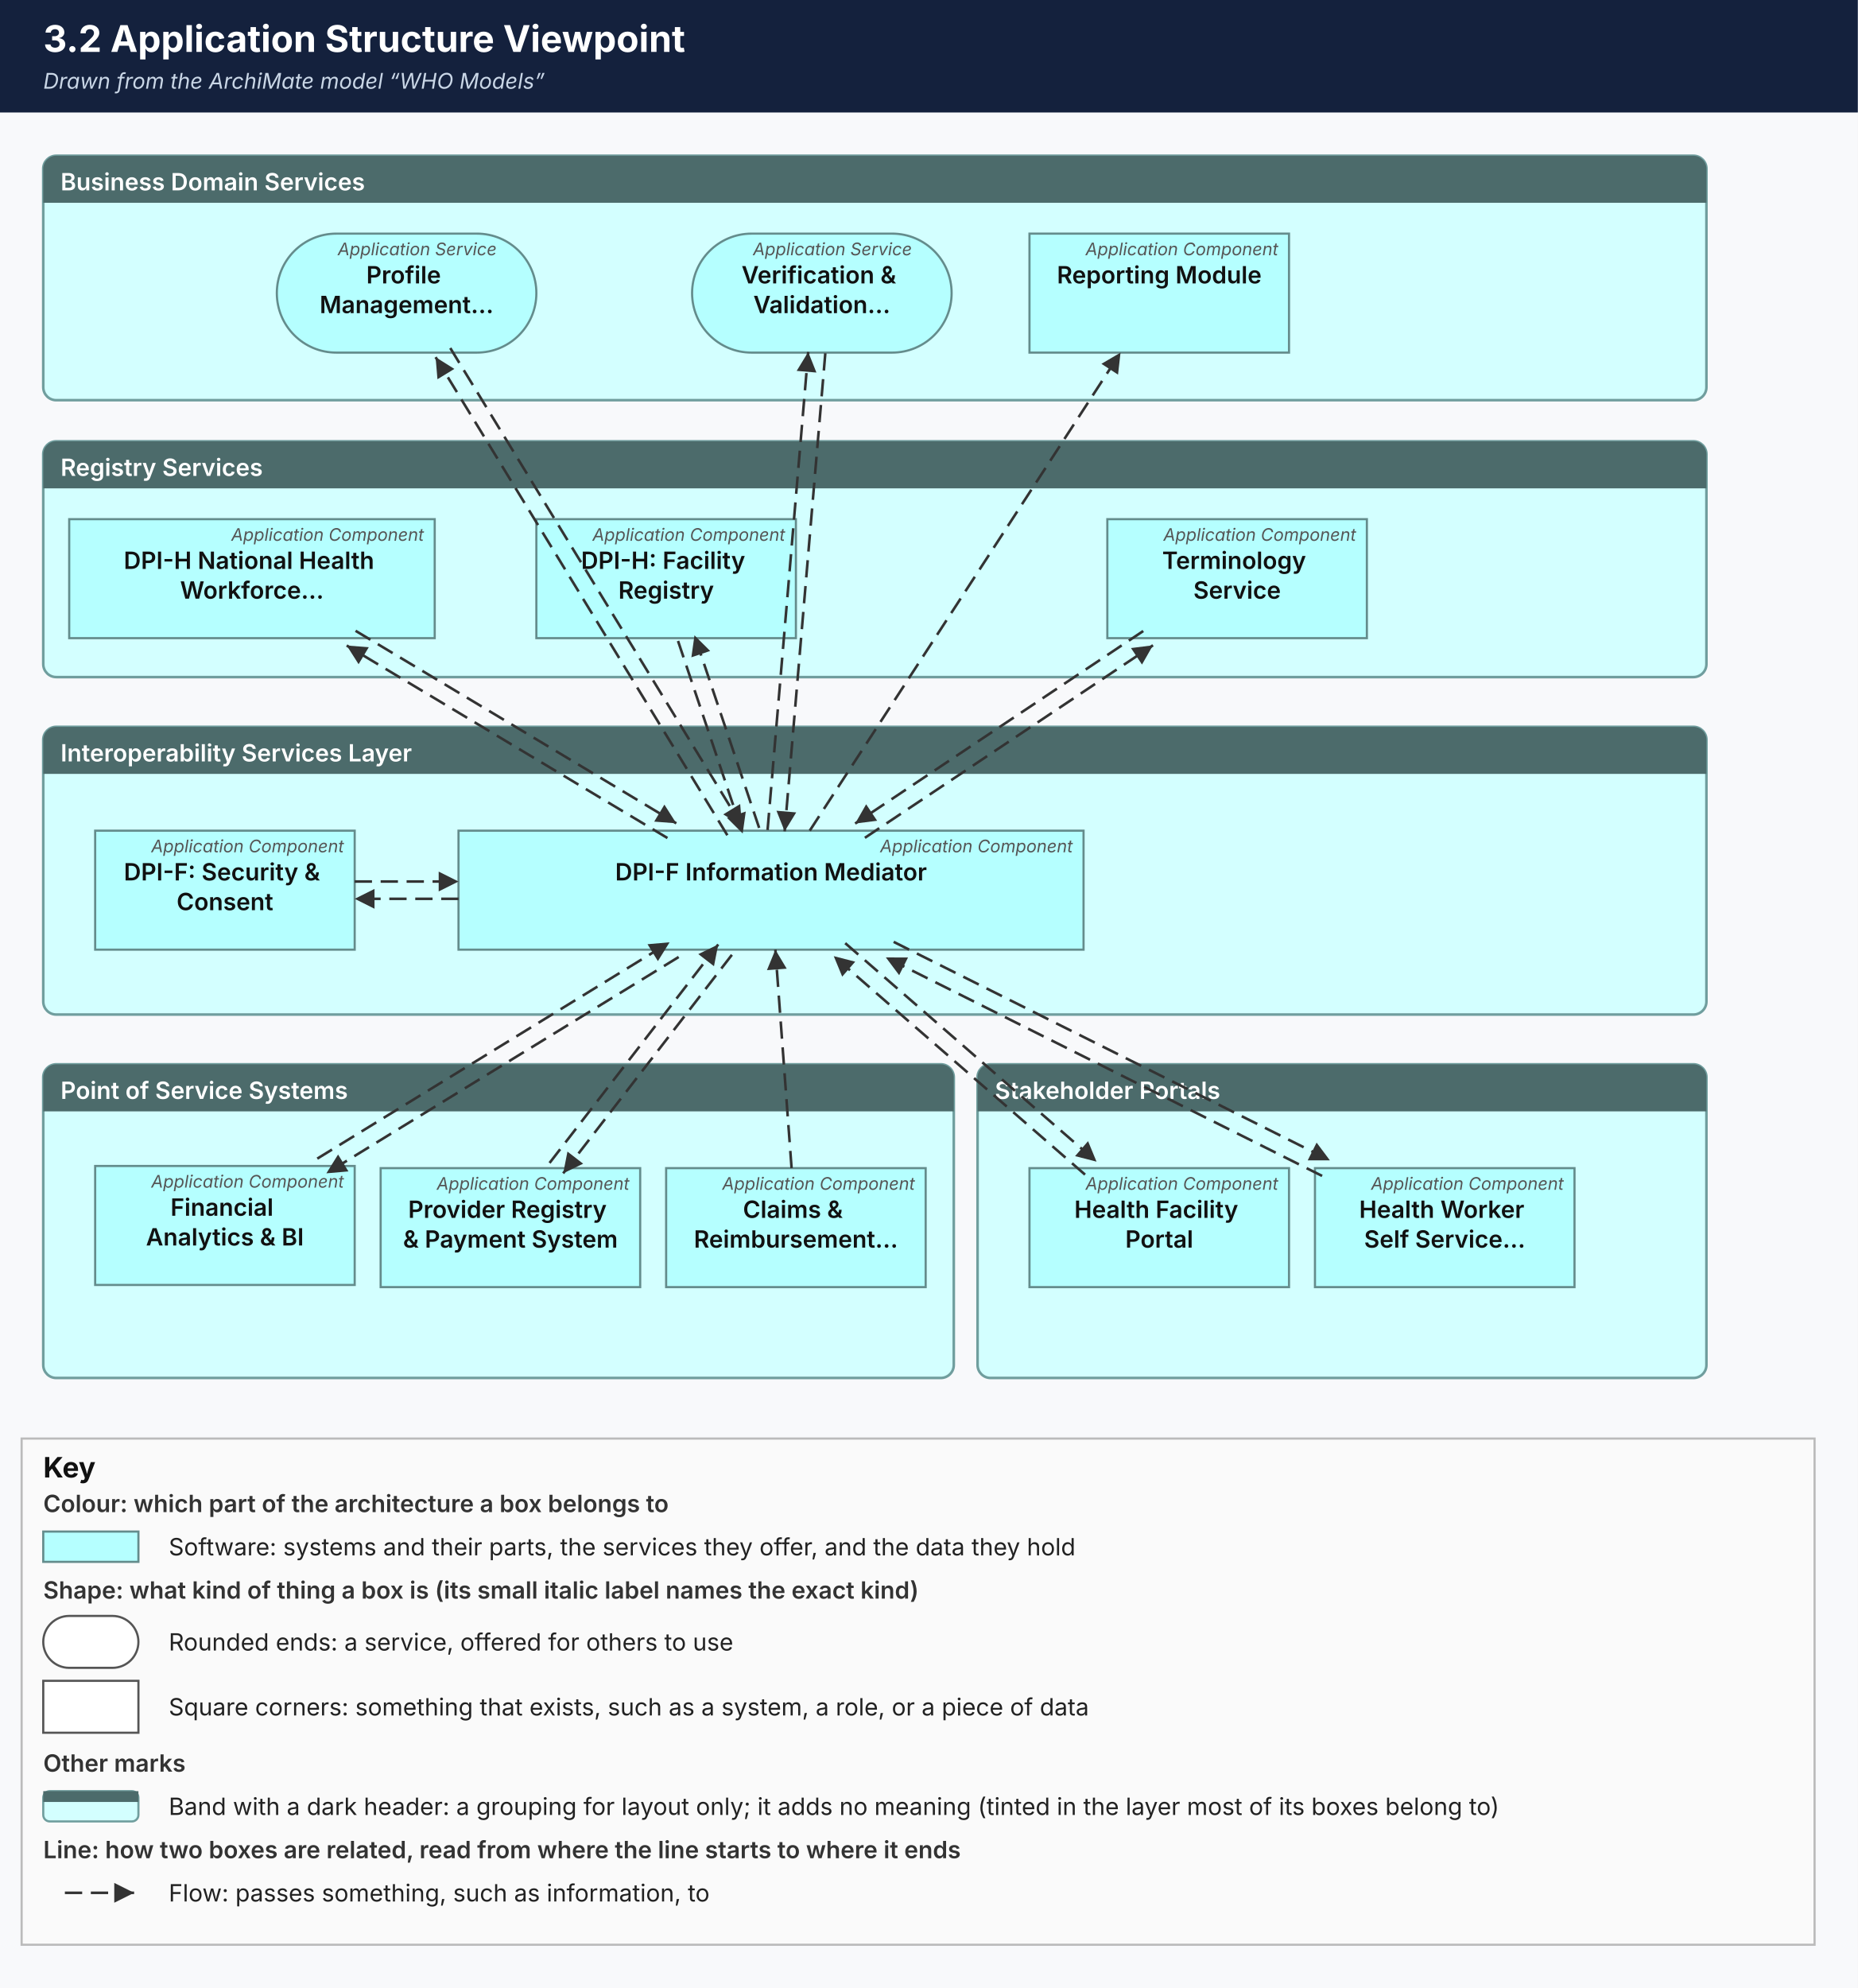
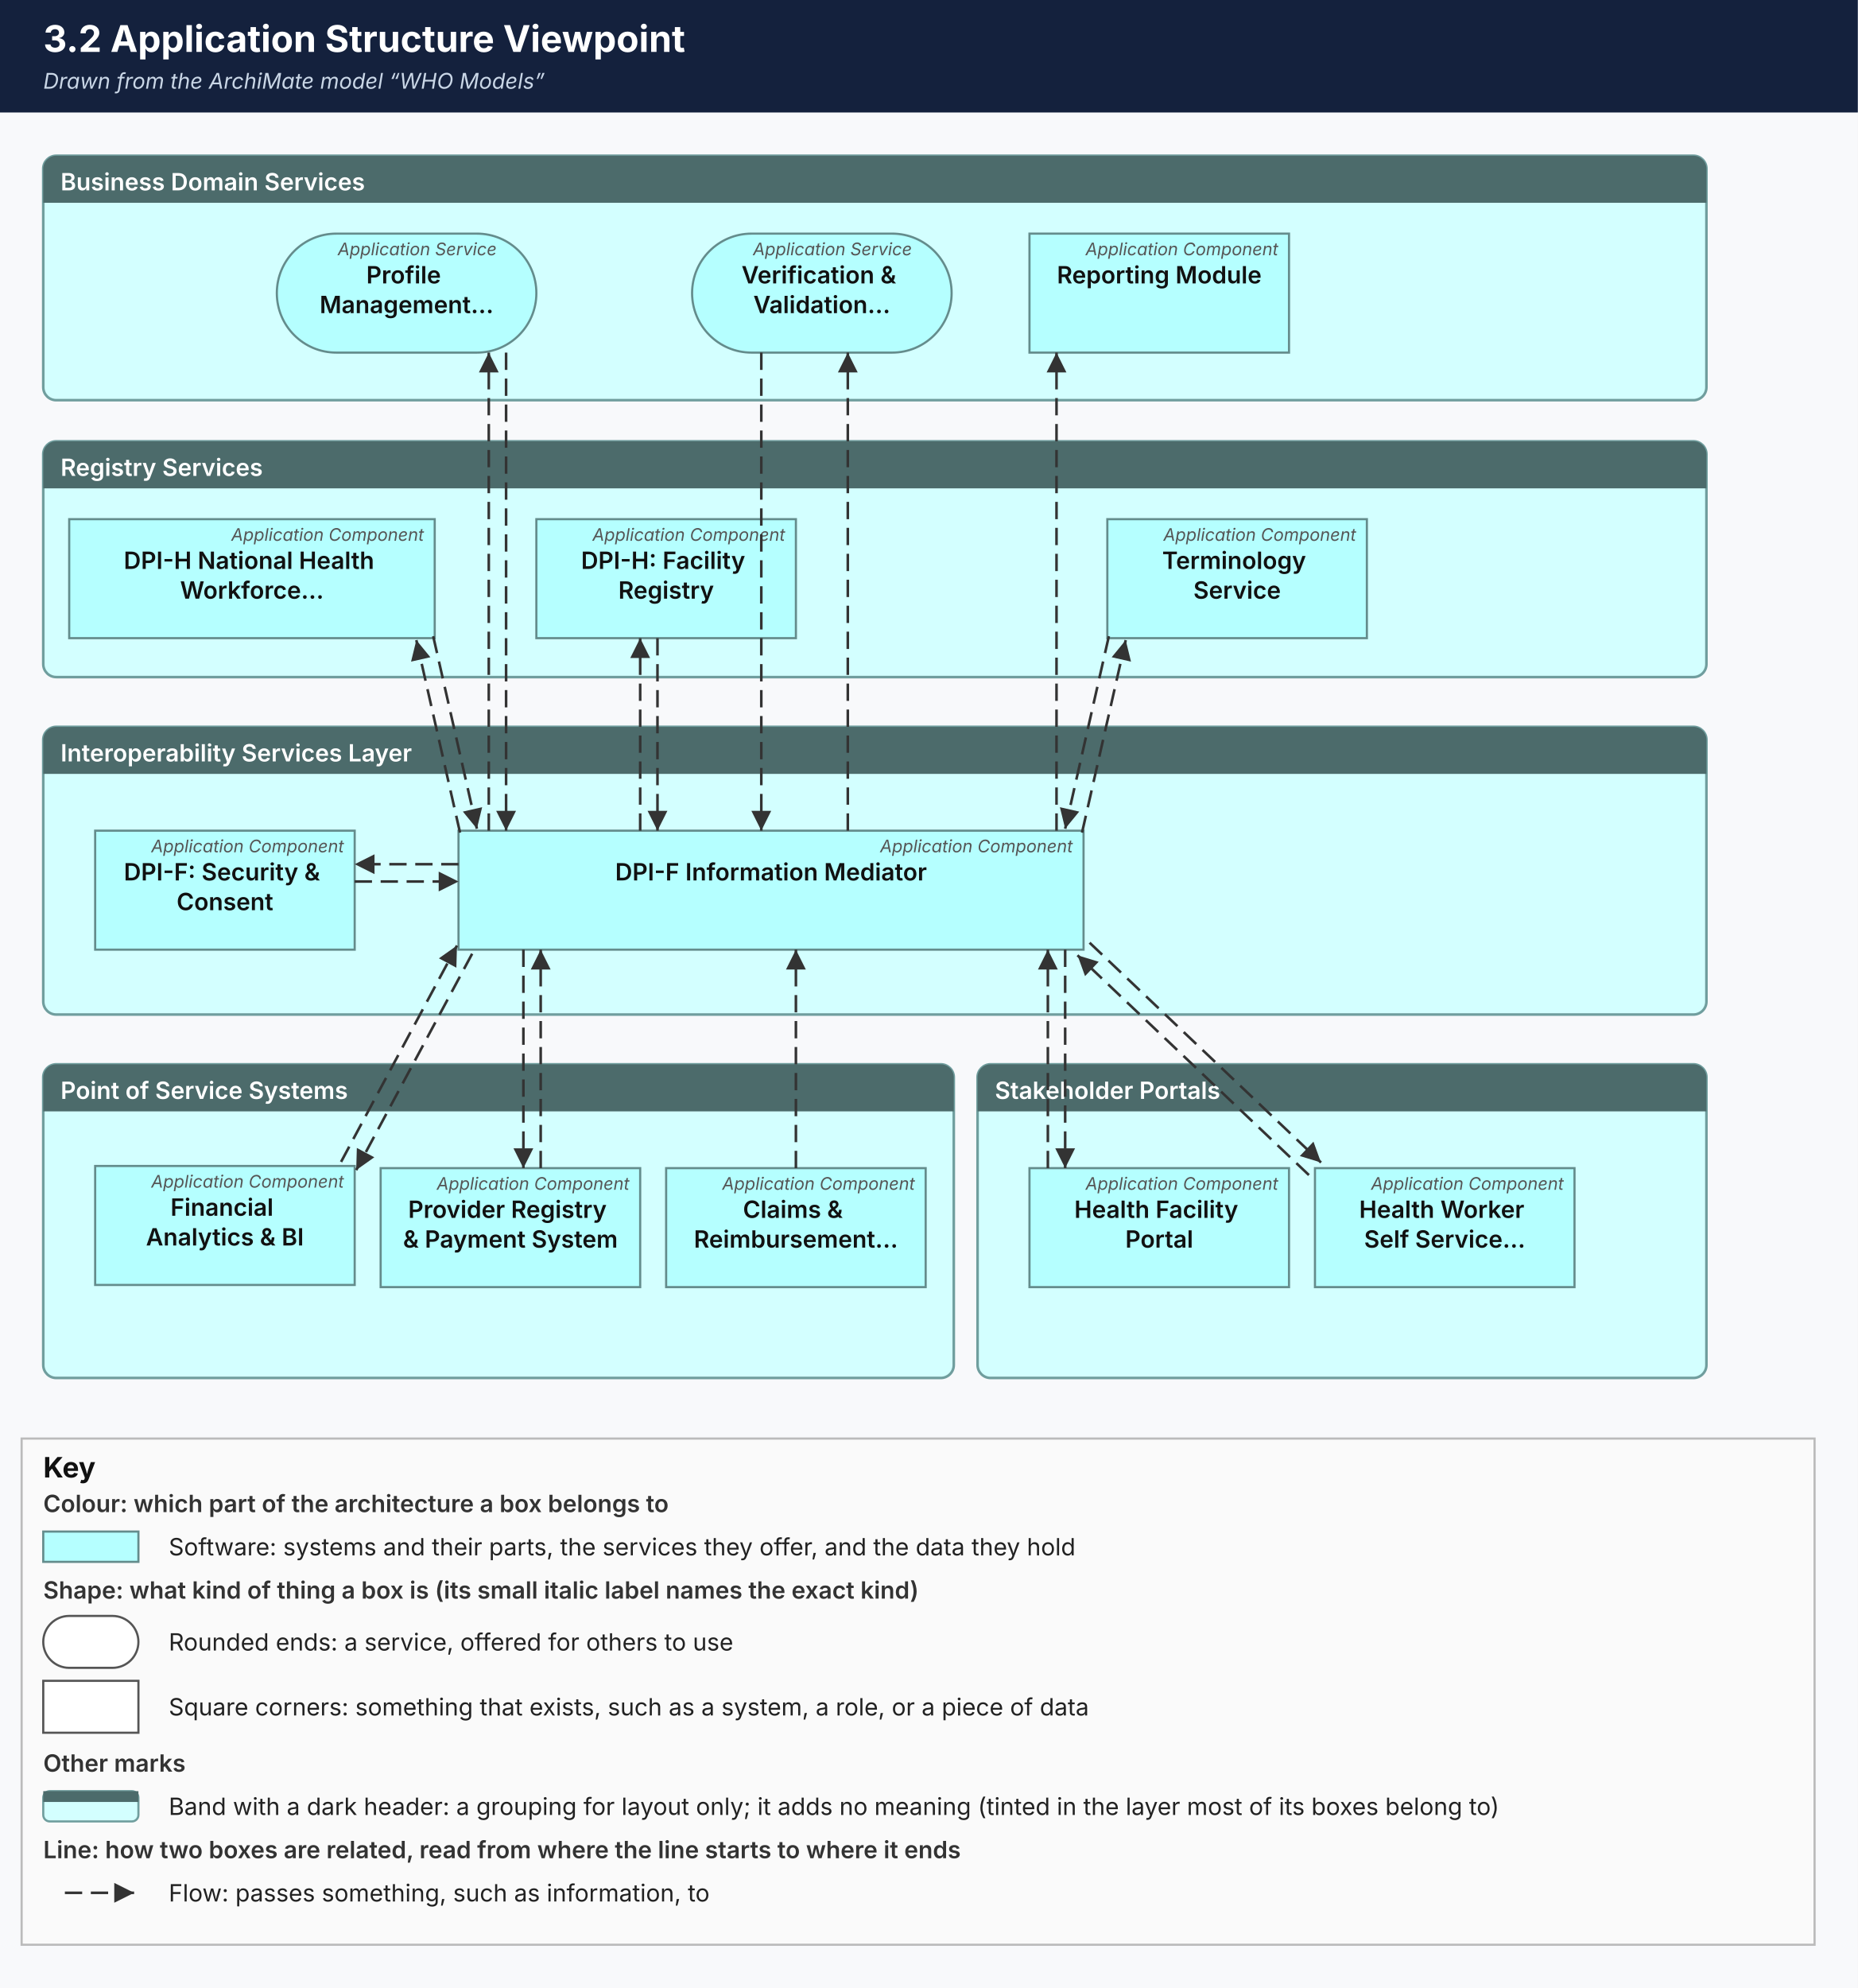
<svg xmlns="http://www.w3.org/2000/svg" viewBox="28 -36 859 919" width="859" height="919" role="img" aria-labelledby="av-title">
  <style>
.av-name{font:600 11px Inter, "Segoe UI", system-ui, -apple-system, Helvetica, Arial, sans-serif;fill:#111}
.av-type{font:italic 8px Inter, "Segoe UI", system-ui, -apple-system, Helvetica, Arial, sans-serif;fill:#555}
.av-group{font:600 11px Inter, "Segoe UI", system-ui, -apple-system, Helvetica, Arial, sans-serif;fill:#333}
.av-note{font:10px Inter, "Segoe UI", system-ui, -apple-system, Helvetica, Arial, sans-serif;fill:#222}
.av-key{font:11px Inter, "Segoe UI", system-ui, -apple-system, Helvetica, Arial, sans-serif;fill:#222}
.av-keyh{font:600 11px Inter, "Segoe UI", system-ui, -apple-system, Helvetica, Arial, sans-serif;fill:#333}
.av-keyt{font:700 13px Inter, "Segoe UI", system-ui, -apple-system, Helvetica, Arial, sans-serif;fill:#111}
.av-rel{font:9px Inter, "Segoe UI", system-ui, -apple-system, Helvetica, Arial, sans-serif;fill:#333;paint-order:stroke;stroke:#fff;stroke-width:3px}
a:hover rect,a:hover polygon,a:focus rect,a:focus polygon{stroke:#06c;stroke-width:2.5}
</style>
  <defs>
    <marker id="arrow-open" viewBox="0 0 12 12" refX="11" refY="6" markerWidth="11" markerHeight="11" orient="auto-start-reverse" markerUnits="userSpaceOnUse">
      <path d="M1 1 L11 6 L1 11" fill="none" stroke="#333" stroke-width="1.3" />
    </marker>
    <marker id="arrow-filled" viewBox="0 0 12 12" refX="11" refY="6" markerWidth="11" markerHeight="11" orient="auto-start-reverse" markerUnits="userSpaceOnUse">
      <path d="M1 1 L11 6 L1 11 Z" fill="#333" />
    </marker>
    <marker id="arrow-small" viewBox="0 0 10 10" refX="9" refY="5" markerWidth="8" markerHeight="8" orient="auto-start-reverse" markerUnits="userSpaceOnUse">
      <path d="M1 1 L9 5 L1 9" fill="none" stroke="#333" stroke-width="1.2" />
    </marker>
    <marker id="triangle-hollow" viewBox="0 0 14 14" refX="13" refY="7" markerWidth="13" markerHeight="13" orient="auto-start-reverse" markerUnits="userSpaceOnUse">
      <path d="M1 1 L13 7 L1 13 Z" fill="#fff" stroke="#333" stroke-width="1.2" />
    </marker>
    <marker id="diamond-filled" viewBox="0 0 16 10" refX="1" refY="5" markerWidth="16" markerHeight="10" orient="auto-start-reverse" markerUnits="userSpaceOnUse">
      <path d="M1 5 L8 1 L15 5 L8 9 Z" fill="#333" />
    </marker>
    <marker id="diamond-hollow" viewBox="0 0 16 10" refX="1" refY="5" markerWidth="16" markerHeight="10" orient="auto-start-reverse" markerUnits="userSpaceOnUse">
      <path d="M1 5 L8 1 L15 5 L8 9 Z" fill="#fff" stroke="#333" stroke-width="1.2" />
    </marker>
    <marker id="dot" viewBox="0 0 8 8" refX="4" refY="4" markerWidth="7" markerHeight="7" orient="auto" markerUnits="userSpaceOnUse">
      <circle cx="4" cy="4" r="3.2" fill="#333" />
    </marker>
    <pattern id="missing" width="8" height="8" patternUnits="userSpaceOnUse" patternTransform="rotate(45)">
      <rect width="8" height="8" fill="#fff" />
      <line x1="0" y1="0" x2="0" y2="8" stroke="#d33" stroke-width="2" />
    </pattern>
  </defs>
  <rect x="28" y="-36" width="859" height="919" fill="#f8f9fb" />
  <rect x="28" y="-36" width="859" height="52" fill="#14213d" />
  <text x="48" y="-12" style="font:700 17px Inter, &quot;Segoe UI&quot;, system-ui, -apple-system, Helvetica, Arial, sans-serif;fill:#fff">3.2 Application Structure Viewpoint</text>
  <text x="48" y="5" style="font:italic 10px Inter, &quot;Segoe UI&quot;, system-ui, -apple-system, Helvetica, Arial, sans-serif;fill:#c9d6e6">Drawn from the ArchiMate model “WHO Models”</text>
  <g class="av-g">
    <rect x="48" y="456" width="421" height="145" rx="6" fill="#d3ffff" stroke="#709e9e" stroke-width="1.2" />
    <path d="M48 462 a6 6 0 0 1 6 -6 h409 a6 6 0 0 1 6 6 v15.75 h-421 z" fill="#4c6b6b" />
    <text class="av-group" x="56" y="472" style="fill:#fff">Point of Service Systems</text>
  </g>
  <a href="../../../en/dpi-h-ra/archimate/0.2.0-draft.1/element/financial-analytics-bi/" target="_top">
    <rect x="72" y="503" width="120" height="55" fill="#b5ffff" stroke="#648c8c" stroke-width="1" />
    <text class="av-type" x="187" y="513" text-anchor="end">Application Component</text>
    <text class="av-name" x="132" y="526" text-anchor="middle">
      <tspan x="132" dy="0">Financial</tspan>
      <tspan x="132" dy="13.75">Analytics &amp; BI</tspan>
    </text>
  </a>
  <a href="../../../en/dpi-h-ra/archimate/0.2.0-draft.1/element/provider-registry-payment-system/" target="_top">
    <rect x="204" y="504" width="120" height="55" fill="#b5ffff" stroke="#648c8c" stroke-width="1" />
    <text class="av-type" x="319" y="514" text-anchor="end">Application Component</text>
    <text class="av-name" x="264" y="527" text-anchor="middle">
      <tspan x="264" dy="0">Provider Registry</tspan>
      <tspan x="264" dy="13.75">&amp; Payment System</tspan>
    </text>
  </a>
  <a href="../../../en/dpi-h-ra/archimate/0.2.0-draft.1/element/claims-reimbursement-system/" target="_top">
    <rect x="336" y="504" width="120" height="55" fill="#b5ffff" stroke="#648c8c" stroke-width="1" />
    <text class="av-type" x="451" y="514" text-anchor="end">Application Component</text>
    <text class="av-name" x="396" y="527" text-anchor="middle">
      <tspan x="396" dy="0">Claims &amp;</tspan>
      <tspan x="396" dy="13.75">Reimbursement…</tspan>
    </text>
  </a>
  <g class="av-g">
    <rect x="480" y="456" width="337" height="145" rx="6" fill="#d3ffff" stroke="#709e9e" stroke-width="1.2" />
    <path d="M480 462 a6 6 0 0 1 6 -6 h325 a6 6 0 0 1 6 6 v15.75 h-337 z" fill="#4c6b6b" />
    <text class="av-group" x="488" y="472" style="fill:#fff">Stakeholder Portals</text>
  </g>
  <a href="../../../en/dpi-h-ra/archimate/0.2.0-draft.1/element/health-facility-portal/" target="_top">
    <rect x="504" y="504" width="120" height="55" fill="#b5ffff" stroke="#648c8c" stroke-width="1" />
    <text class="av-type" x="619" y="514" text-anchor="end">Application Component</text>
    <text class="av-name" x="564" y="527" text-anchor="middle">
      <tspan x="564" dy="0">Health Facility</tspan>
      <tspan x="564" dy="13.75">Portal</tspan>
    </text>
  </a>
  <a href="../../../en/dpi-h-ra/archimate/0.2.0-draft.1/element/health-worker-self-service-portal/" target="_top">
    <rect x="636" y="504" width="120" height="55" fill="#b5ffff" stroke="#648c8c" stroke-width="1" />
    <text class="av-type" x="751" y="514" text-anchor="end">Application Component</text>
    <text class="av-name" x="696" y="527" text-anchor="middle">
      <tspan x="696" dy="0">Health Worker</tspan>
      <tspan x="696" dy="13.75">Self Service…</tspan>
    </text>
  </a>
  <g class="av-g">
    <rect x="48" y="168" width="769" height="109" rx="6" fill="#d3ffff" stroke="#709e9e" stroke-width="1.2" />
    <path d="M48 174 a6 6 0 0 1 6 -6 h757 a6 6 0 0 1 6 6 v15.75 h-769 z" fill="#4c6b6b" />
    <text class="av-group" x="56" y="184" style="fill:#fff">Registry Services</text>
  </g>
  <a href="../../../en/dpi-h-ra/archimate/0.2.0-draft.1/element/dpi-h-national-health-workforce-directory-registry/" target="_top">
    <rect x="60" y="204" width="169" height="55" fill="#b5ffff" stroke="#648c8c" stroke-width="1" />
    <text class="av-type" x="224" y="214" text-anchor="end">Application Component</text>
    <text class="av-name" x="144.5" y="227" text-anchor="middle">
      <tspan x="144.5" dy="0">DPI-H National Health</tspan>
      <tspan x="144.5" dy="13.75">Workforce…</tspan>
    </text>
  </a>
  <a href="../../../en/dpi-h-ra/archimate/0.2.0-draft.1/element/dpi-h-facility-registry/" target="_top">
    <rect x="276" y="204" width="120" height="55" fill="#b5ffff" stroke="#648c8c" stroke-width="1" />
    <text class="av-type" x="391" y="214" text-anchor="end">Application Component</text>
    <text class="av-name" x="336" y="227" text-anchor="middle">
      <tspan x="336" dy="0">DPI-H: Facility</tspan>
      <tspan x="336" dy="13.75">Registry</tspan>
    </text>
  </a>
  <a href="../../../en/dpi-h-ra/archimate/0.2.0-draft.1/element/terminology-service/" target="_top">
    <rect x="540" y="204" width="120" height="55" fill="#b5ffff" stroke="#648c8c" stroke-width="1" />
    <text class="av-type" x="655" y="214" text-anchor="end">Application Component</text>
    <text class="av-name" x="600" y="227" text-anchor="middle">
      <tspan x="600" dy="0">Terminology</tspan>
      <tspan x="600" dy="13.75">Service</tspan>
    </text>
  </a>
  <g class="av-g">
    <rect x="48" y="300" width="769" height="133" rx="6" fill="#d3ffff" stroke="#709e9e" stroke-width="1.2" />
    <path d="M48 306 a6 6 0 0 1 6 -6 h757 a6 6 0 0 1 6 6 v15.75 h-769 z" fill="#4c6b6b" />
    <text class="av-group" x="56" y="316" style="fill:#fff">Interoperability Services Layer</text>
  </g>
  <a href="../../../en/dpi-h-ra/archimate/0.2.0-draft.1/element/dpi-f-security-consent/" target="_top">
    <rect x="72" y="348" width="120" height="55" fill="#b5ffff" stroke="#648c8c" stroke-width="1" />
    <text class="av-type" x="187" y="358" text-anchor="end">Application Component</text>
    <text class="av-name" x="132" y="371" text-anchor="middle">
      <tspan x="132" dy="0">DPI-F: Security &amp;</tspan>
      <tspan x="132" dy="13.75">Consent</tspan>
    </text>
  </a>
  <a href="../../../en/dpi-h-ra/archimate/0.2.0-draft.1/element/dpi-f-information-mediator/" target="_top">
    <rect x="240" y="348" width="289" height="55" fill="#b5ffff" stroke="#648c8c" stroke-width="1" />
    <text class="av-type" x="524" y="358" text-anchor="end">Application Component</text>
    <text class="av-name" x="384.5" y="371" text-anchor="middle">
      <tspan x="384.5" dy="0">DPI-F Information Mediator</tspan>
    </text>
  </a>
  <g class="av-g">
    <rect x="48" y="36" width="769" height="113" rx="6" fill="#d3ffff" stroke="#709e9e" stroke-width="1.2" />
    <path d="M48 42 a6 6 0 0 1 6 -6 h757 a6 6 0 0 1 6 6 v15.75 h-769 z" fill="#4c6b6b" />
    <text class="av-group" x="56" y="52" style="fill:#fff">Business Domain Services</text>
  </g>
  <a href="../../../en/dpi-h-ra/archimate/0.2.0-draft.1/element/profile-management-service/" target="_top">
    <rect x="156" y="72" width="120" height="55" rx="27.5" fill="#b5ffff" stroke="#648c8c" stroke-width="1" />
    <text class="av-type" x="257.667" y="82" text-anchor="end">Application Service</text>
    <text class="av-name" x="216" y="95" text-anchor="middle">
      <tspan x="216" dy="0">Profile</tspan>
      <tspan x="216" dy="13.75">Management…</tspan>
    </text>
  </a>
  <a href="../../../en/dpi-h-ra/archimate/0.2.0-draft.1/element/reporting-module/" target="_top">
    <rect x="504" y="72" width="120" height="55" fill="#b5ffff" stroke="#648c8c" stroke-width="1" />
    <text class="av-type" x="619" y="82" text-anchor="end">Application Component</text>
    <text class="av-name" x="564" y="95" text-anchor="middle">
      <tspan x="564" dy="0">Reporting Module</tspan>
    </text>
  </a>
  <a href="../../../en/dpi-h-ra/archimate/0.2.0-draft.1/element/verification-validation-service/" target="_top">
    <rect x="348" y="72" width="120" height="55" rx="27.5" fill="#b5ffff" stroke="#648c8c" stroke-width="1" />
    <text class="av-type" x="449.667" y="82" text-anchor="end">Application Service</text>
    <text class="av-name" x="408" y="95" text-anchor="middle">
      <tspan x="408" dy="0">Verification &amp;</tspan>
      <tspan x="408" dy="13.75">Validation…</tspan>
    </text>
  </a>
  <a href="../../../en/dpi-h-ra/archimate/0.2.0-draft.1/relationship/id-42ccf72f046744a98d3c5e717079c059/" target="_top">
-     <path d="M174.7 499.6 L337.6 399.6" fill="none" stroke="#333" stroke-width="1.2" stroke-dasharray="8 4" marker-end="url(#arrow-filled)" />
-     <path d="M174.7 499.6 L337.6 399.6" fill="none" stroke="transparent" stroke-width="8" />
+     <path d="M185.7 501.1 L239.3 401.1" fill="none" stroke="#333" stroke-width="1.2" stroke-dasharray="8 4" marker-end="url(#arrow-filled)" />
+     <path d="M185.7 501.1 L239.3 401.1" fill="none" stroke="transparent" stroke-width="8" />
  </a>
  <a href="../../../en/dpi-h-ra/archimate/0.2.0-draft.1/relationship/id-dfb5d9850936470297441731ba7923a5/" target="_top">
-     <path d="M282.1 501.6 L360.1 400.6" fill="none" stroke="#333" stroke-width="1.2" stroke-dasharray="8 4" marker-end="url(#arrow-filled)" />
-     <path d="M282.1 501.6 L360.1 400.6" fill="none" stroke="transparent" stroke-width="8" />
+     <path d="M278 504 L278 403" fill="none" stroke="#333" stroke-width="1.2" stroke-dasharray="8 4" marker-end="url(#arrow-filled)" />
+     <path d="M278 504 L278 403" fill="none" stroke="transparent" stroke-width="8" />
  </a>
  <a href="../../../en/dpi-h-ra/archimate/0.2.0-draft.1/relationship/id-753eb90f4e7b4fde86af9d2a79212e40/" target="_top">
-     <path d="M394 504 L386.5 403" fill="none" stroke="#333" stroke-width="1.2" stroke-dasharray="8 4" marker-end="url(#arrow-filled)" />
-     <path d="M394 504 L386.5 403" fill="none" stroke="transparent" stroke-width="8" />
+     <path d="M396 504 L396 403" fill="none" stroke="#333" stroke-width="1.2" stroke-dasharray="8 4" marker-end="url(#arrow-filled)" />
+     <path d="M396 504 L396 403" fill="none" stroke="transparent" stroke-width="8" />
  </a>
  <a href="../../../en/dpi-h-ra/archimate/0.2.0-draft.1/relationship/id-84904306f207414a97c5a3ea80f2efdd/" target="_top">
-     <path d="M529.7 507 L413.5 406" fill="none" stroke="#333" stroke-width="1.2" stroke-dasharray="8 4" marker-end="url(#arrow-filled)" />
-     <path d="M529.7 507 L413.5 406" fill="none" stroke="transparent" stroke-width="8" />
+     <path d="M512.5 504 L512.5 403" fill="none" stroke="#333" stroke-width="1.2" stroke-dasharray="8 4" marker-end="url(#arrow-filled)" />
+     <path d="M512.5 504 L512.5 403" fill="none" stroke="transparent" stroke-width="8" />
  </a>
  <a href="../../../en/dpi-h-ra/archimate/0.2.0-draft.1/relationship/id-25e7a559b40f40bfbb336dbd0fa65df6/" target="_top">
-     <path d="M639.3 507.6 L437.6 406.6" fill="none" stroke="#333" stroke-width="1.2" stroke-dasharray="8 4" marker-end="url(#arrow-filled)" />
-     <path d="M639.3 507.6 L437.6 406.6" fill="none" stroke="transparent" stroke-width="8" />
+     <path d="M633.2 507.2 L526.2 405.6" fill="none" stroke="#333" stroke-width="1.2" stroke-dasharray="8 4" marker-end="url(#arrow-filled)" />
+     <path d="M633.2 507.2 L526.2 405.6" fill="none" stroke="transparent" stroke-width="8" />
  </a>
  <a href="../../../en/dpi-h-ra/archimate/0.2.0-draft.1/relationship/id-fb7f0277b41346d5879bb83277f26733/" target="_top">
-     <path d="M192.4 255.6 L340.7 344.6" fill="none" stroke="#333" stroke-width="1.2" stroke-dasharray="8 4" marker-end="url(#arrow-filled)" />
-     <path d="M192.4 255.6 L340.7 344.6" fill="none" stroke="transparent" stroke-width="8" />
+     <path d="M228.3 258.1 L248.5 347.1" fill="none" stroke="#333" stroke-width="1.2" stroke-dasharray="8 4" marker-end="url(#arrow-filled)" />
+     <path d="M228.3 258.1 L248.5 347.1" fill="none" stroke="transparent" stroke-width="8" />
  </a>
  <a href="../../../en/dpi-h-ra/archimate/0.2.0-draft.1/relationship/id-e601aa19b7d5495384703b338a8b48e5/" target="_top">
-     <path d="M341.5 260.3 L371.4 349.3" fill="none" stroke="#333" stroke-width="1.2" stroke-dasharray="8 4" marker-end="url(#arrow-filled)" />
-     <path d="M341.5 260.3 L371.4 349.3" fill="none" stroke="transparent" stroke-width="8" />
+     <path d="M332 259 L332 348" fill="none" stroke="#333" stroke-width="1.2" stroke-dasharray="8 4" marker-end="url(#arrow-filled)" />
+     <path d="M332 259 L332 348" fill="none" stroke="transparent" stroke-width="8" />
  </a>
  <a href="../../../en/dpi-h-ra/archimate/0.2.0-draft.1/relationship/id-3138db23398c4190b70f27e6117b95dc/" target="_top">
-     <path d="M556.6 255.7 L423.4 344.7" fill="none" stroke="#333" stroke-width="1.2" stroke-dasharray="8 4" marker-end="url(#arrow-filled)" />
-     <path d="M556.6 255.7 L423.4 344.7" fill="none" stroke="transparent" stroke-width="8" />
+     <path d="M540.7 258.1 L520.5 347.1" fill="none" stroke="#333" stroke-width="1.2" stroke-dasharray="8 4" marker-end="url(#arrow-filled)" />
+     <path d="M540.7 258.1 L520.5 347.1" fill="none" stroke="transparent" stroke-width="8" />
  </a>
  <a href="../../../en/dpi-h-ra/archimate/0.2.0-draft.1/relationship/id-f6c5dcd50a324092b090370ef539e33b/" target="_top">
    <path d="M192 371.5 L240 371.5" fill="none" stroke="#333" stroke-width="1.2" stroke-dasharray="8 4" marker-end="url(#arrow-filled)" />
    <path d="M192 371.5 L240 371.5" fill="none" stroke="transparent" stroke-width="8" />
  </a>
  <a href="../../../en/dpi-h-ra/archimate/0.2.0-draft.1/relationship/id-e9f46c67e68042109744e4da917ae6ff/" target="_top">
-     <path d="M240 379.5 L192 379.5" fill="none" stroke="#333" stroke-width="1.2" stroke-dasharray="8 4" marker-end="url(#arrow-filled)" />
-     <path d="M240 379.5 L192 379.5" fill="none" stroke="transparent" stroke-width="8" />
+     <path d="M240 363.5 L192 363.5" fill="none" stroke="#333" stroke-width="1.2" stroke-dasharray="8 4" marker-end="url(#arrow-filled)" />
+     <path d="M240 363.5 L192 363.5" fill="none" stroke="transparent" stroke-width="8" />
  </a>
  <a href="../../../en/dpi-h-ra/archimate/0.2.0-draft.1/relationship/id-d123c3d402a445ccb278dfc0c6f58de8/" target="_top">
-     <path d="M366.4 405.4 L288.4 506.4" fill="none" stroke="#333" stroke-width="1.2" stroke-dasharray="8 4" marker-end="url(#arrow-filled)" />
-     <path d="M366.4 405.4 L288.4 506.4" fill="none" stroke="transparent" stroke-width="8" />
+     <path d="M270 403 L270 504" fill="none" stroke="#333" stroke-width="1.2" stroke-dasharray="8 4" marker-end="url(#arrow-filled)" />
+     <path d="M270 403 L270 504" fill="none" stroke="transparent" stroke-width="8" />
  </a>
  <a href="../../../en/dpi-h-ra/archimate/0.2.0-draft.1/relationship/id-c5c4994b207e426dbbed28b44deacbf6/" target="_top">
-     <path d="M341.8 406.4 L178.9 506.4" fill="none" stroke="#333" stroke-width="1.2" stroke-dasharray="8 4" marker-end="url(#arrow-filled)" />
-     <path d="M341.8 406.4 L178.9 506.4" fill="none" stroke="transparent" stroke-width="8" />
+     <path d="M246.3 404.9 L192.7 504.9" fill="none" stroke="#333" stroke-width="1.2" stroke-dasharray="8 4" marker-end="url(#arrow-filled)" />
+     <path d="M246.3 404.9 L192.7 504.9" fill="none" stroke="transparent" stroke-width="8" />
  </a>
  <a href="../../../en/dpi-h-ra/archimate/0.2.0-draft.1/relationship/id-8bfcf3f3cac14740bef7d19100c587ba/" target="_top">
-     <path d="M418.8 400 L535 501" fill="none" stroke="#333" stroke-width="1.2" stroke-dasharray="8 4" marker-end="url(#arrow-filled)" />
-     <path d="M418.8 400 L535 501" fill="none" stroke="transparent" stroke-width="8" />
+     <path d="M520.5 403 L520.5 504" fill="none" stroke="#333" stroke-width="1.2" stroke-dasharray="8 4" marker-end="url(#arrow-filled)" />
+     <path d="M520.5 403 L520.5 504" fill="none" stroke="transparent" stroke-width="8" />
  </a>
  <a href="../../../en/dpi-h-ra/archimate/0.2.0-draft.1/relationship/id-7f0250a90ff3463c9690c9a5fba48e96/" target="_top">
-     <path d="M441.2 399.4 L642.9 500.4" fill="none" stroke="#333" stroke-width="1.2" stroke-dasharray="8 4" marker-end="url(#arrow-filled)" />
-     <path d="M441.2 399.4 L642.9 500.4" fill="none" stroke="transparent" stroke-width="8" />
+     <path d="M531.8 399.8 L638.8 501.4" fill="none" stroke="#333" stroke-width="1.2" stroke-dasharray="8 4" marker-end="url(#arrow-filled)" />
+     <path d="M531.8 399.8 L638.8 501.4" fill="none" stroke="transparent" stroke-width="8" />
  </a>
  <a href="../../../en/dpi-h-ra/archimate/0.2.0-draft.1/relationship/id-9540ab8bdf4945278fdd25eb3e37b7f3/" target="_top">
-     <path d="M379 346.7 L349.1 257.7" fill="none" stroke="#333" stroke-width="1.2" stroke-dasharray="8 4" marker-end="url(#arrow-filled)" />
-     <path d="M379 346.7 L349.1 257.7" fill="none" stroke="transparent" stroke-width="8" />
+     <path d="M324 348 L324 259" fill="none" stroke="#333" stroke-width="1.2" stroke-dasharray="8 4" marker-end="url(#arrow-filled)" />
+     <path d="M324 348 L324 259" fill="none" stroke="transparent" stroke-width="8" />
  </a>
  <a href="../../../en/dpi-h-ra/archimate/0.2.0-draft.1/relationship/id-ace822c5be96420a980993dcb3184ce4/" target="_top">
-     <path d="M336.6 351.4 L188.3 262.4" fill="none" stroke="#333" stroke-width="1.2" stroke-dasharray="8 4" marker-end="url(#arrow-filled)" />
-     <path d="M336.6 351.4 L188.3 262.4" fill="none" stroke="transparent" stroke-width="8" />
+     <path d="M240.7 348.9 L220.5 259.9" fill="none" stroke="#333" stroke-width="1.2" stroke-dasharray="8 4" marker-end="url(#arrow-filled)" />
+     <path d="M240.7 348.9 L220.5 259.9" fill="none" stroke="transparent" stroke-width="8" />
  </a>
  <a href="../../../en/dpi-h-ra/archimate/0.2.0-draft.1/relationship/id-7a3903baac4141b0878bfd4bf0d1c2c7/" target="_top">
-     <path d="M427.9 351.3 L561.1 262.3" fill="none" stroke="#333" stroke-width="1.2" stroke-dasharray="8 4" marker-end="url(#arrow-filled)" />
-     <path d="M427.9 351.3 L561.1 262.3" fill="none" stroke="transparent" stroke-width="8" />
+     <path d="M528.3 348.9 L548.5 259.9" fill="none" stroke="#333" stroke-width="1.2" stroke-dasharray="8 4" marker-end="url(#arrow-filled)" />
+     <path d="M528.3 348.9 L548.5 259.9" fill="none" stroke="transparent" stroke-width="8" />
  </a>
  <a href="../../../en/dpi-h-ra/archimate/0.2.0-draft.1/relationship/id-bcb26af6ef6c45139959d026163fc01d/" target="_top">
-     <path d="M364.3 350.1 L229.4 129.1" fill="none" stroke="#333" stroke-width="1.2" stroke-dasharray="8 4" marker-end="url(#arrow-filled)" />
-     <path d="M364.3 350.1 L229.4 129.1" fill="none" stroke="transparent" stroke-width="8" />
+     <path d="M254 348 L254 127" fill="none" stroke="#333" stroke-width="1.2" stroke-dasharray="8 4" marker-end="url(#arrow-filled)" />
+     <path d="M254 348 L254 127" fill="none" stroke="transparent" stroke-width="8" />
  </a>
  <a href="../../../en/dpi-h-ra/archimate/0.2.0-draft.1/relationship/id-9aef44a6f9bb4910802896bc2fe65497/" target="_top">
-     <path d="M402.4 348 L546.1 127" fill="none" stroke="#333" stroke-width="1.2" stroke-dasharray="8 4" marker-end="url(#arrow-filled)" />
-     <path d="M402.4 348 L546.1 127" fill="none" stroke="transparent" stroke-width="8" />
+     <path d="M516.5 348 L516.5 127" fill="none" stroke="#333" stroke-width="1.2" stroke-dasharray="8 4" marker-end="url(#arrow-filled)" />
+     <path d="M516.5 348 L516.5 127" fill="none" stroke="transparent" stroke-width="8" />
  </a>
  <a href="../../../en/dpi-h-ra/archimate/0.2.0-draft.1/relationship/id-5bfbeed8eee54b9ba650e228e6c5df90/" target="_top">
-     <path d="M382.9 347.7 L401.7 126.7" fill="none" stroke="#333" stroke-width="1.2" stroke-dasharray="8 4" marker-end="url(#arrow-filled)" />
-     <path d="M382.9 347.7 L401.7 126.7" fill="none" stroke="transparent" stroke-width="8" />
+     <path d="M420 348 L420 127" fill="none" stroke="#333" stroke-width="1.2" stroke-dasharray="8 4" marker-end="url(#arrow-filled)" />
+     <path d="M420 348 L420 127" fill="none" stroke="transparent" stroke-width="8" />
  </a>
  <a href="../../../en/dpi-h-ra/archimate/0.2.0-draft.1/relationship/id-5e34172e1548458db393607c1386093b/" target="_top">
-     <path d="M236.2 124.9 L371.1 345.9" fill="none" stroke="#333" stroke-width="1.2" stroke-dasharray="8 4" marker-end="url(#arrow-filled)" />
-     <path d="M236.2 124.9 L371.1 345.9" fill="none" stroke="transparent" stroke-width="8" />
+     <path d="M262 127 L262 348" fill="none" stroke="#333" stroke-width="1.2" stroke-dasharray="8 4" marker-end="url(#arrow-filled)" />
+     <path d="M262 127 L262 348" fill="none" stroke="transparent" stroke-width="8" />
  </a>
  <a href="../../../en/dpi-h-ra/archimate/0.2.0-draft.1/relationship/id-6e5db7ba4f4f44679787bd8a1f653403/" target="_top">
-     <path d="M409.6 127.3 L390.8 348.3" fill="none" stroke="#333" stroke-width="1.2" stroke-dasharray="8 4" marker-end="url(#arrow-filled)" />
-     <path d="M409.6 127.3 L390.8 348.3" fill="none" stroke="transparent" stroke-width="8" />
+     <path d="M380 127 L380 348" fill="none" stroke="#333" stroke-width="1.2" stroke-dasharray="8 4" marker-end="url(#arrow-filled)" />
+     <path d="M380 127 L380 348" fill="none" stroke="transparent" stroke-width="8" />
  </a>
  <g class="av-legend">
    <rect x="38" y="629" width="829" height="234" fill="#fafafa" stroke="#bbb" />
    <text class="av-keyt" x="48" y="647">Key</text>
    <text class="av-keyh" x="48" y="663">Colour: which part of the architecture a box belongs to</text>
    <rect x="48" y="672" width="44" height="14" fill="#b5ffff" stroke="#648c8c" />
    <text class="av-key" x="106" y="683">Software: systems and their parts, the services they offer, and the data they hold</text>
    <text class="av-keyh" x="48" y="703">Shape: what kind of thing a box is (its small italic label names the exact kind)</text>
    <rect x="48" y="711" width="44" height="24" rx="12" fill="#fff" stroke="#555" />
    <text class="av-key" x="106" y="727">Rounded ends: a service, offered for others to use</text>
    <rect x="48" y="741" width="44" height="24" fill="#fff" stroke="#555" />
    <text class="av-key" x="106" y="757">Square corners: something that exists, such as a system, a role, or a piece of data</text>
    <text class="av-keyh" x="48" y="783">Other marks</text>
    <rect x="48" y="792" width="44" height="14" rx="3" fill="#d3ffff" stroke="#709e9e" />
    <rect x="48" y="792" width="44" height="5" fill="#4c6b6b" />
    <text class="av-key" x="106" y="803">Band with a dark header: a grouping for layout only; it adds no meaning (tinted in the layer most of its boxes belong to)</text>
    <text class="av-keyh" x="48" y="823">Line: how two boxes are related, read from where the line starts to where it ends</text>
    <path d="M58 839 L90 839" fill="none" stroke="#333" stroke-width="1.2" stroke-dasharray="8 4" marker-end="url(#arrow-filled)" />
    <text class="av-key" x="106" y="843">Flow: passes something, such as information, to</text>
  </g>
</svg>
